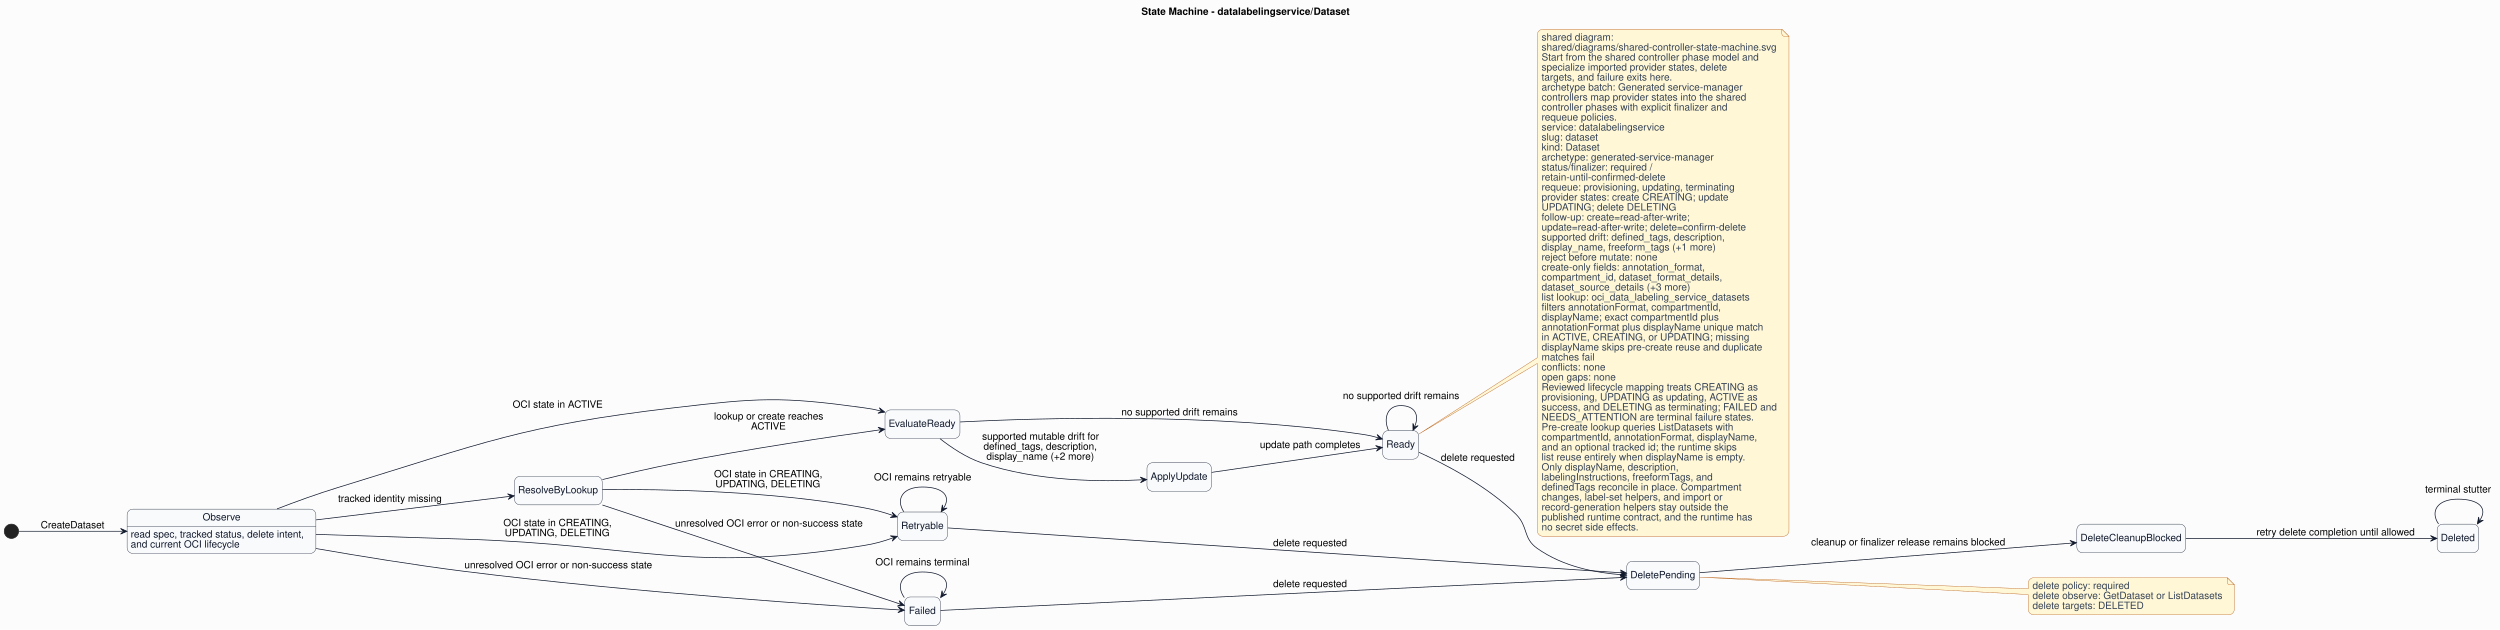
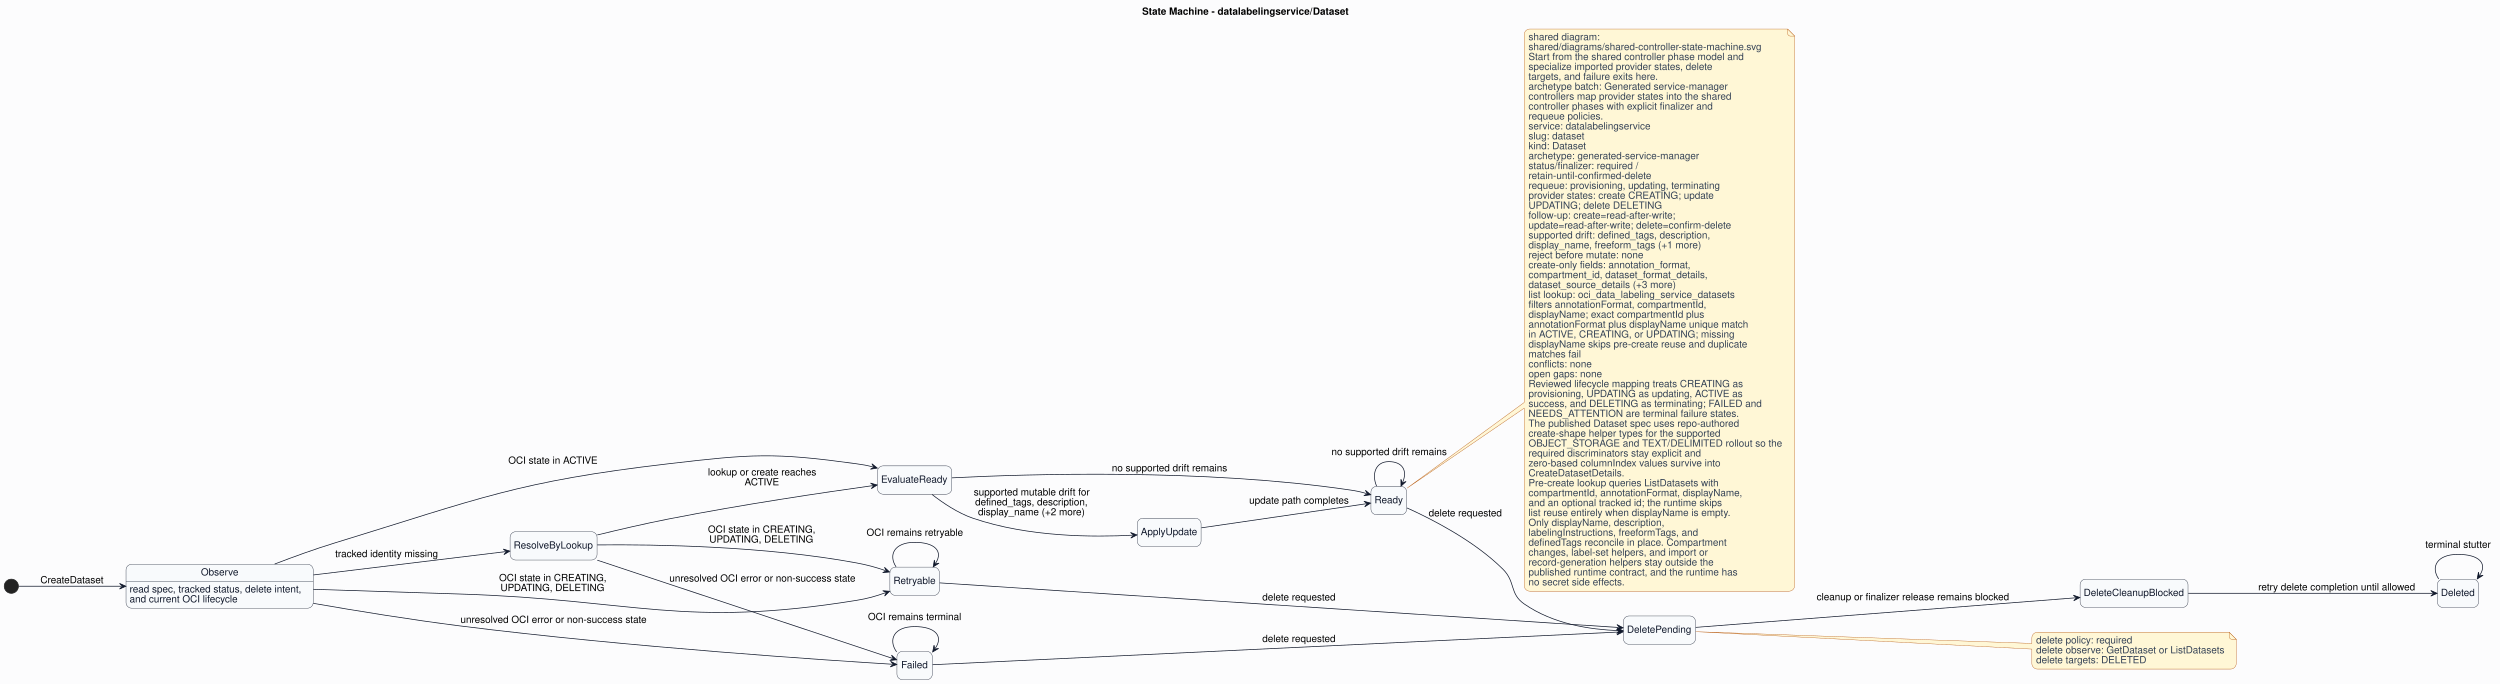
- <svg xmlns="http://www.w3.org/2000/svg" contentStyleType="text/css" data-diagram-type="STATE" height="882px" preserveAspectRatio="none" style="width:3501px;height:882px;background:#FCFCFD;" version="1.1" viewBox="0 0 3501 882" width="3501px" zoomAndPan="magnify">
+ <svg xmlns="http://www.w3.org/2000/svg" contentStyleType="text/css" data-diagram-type="STATE" height="966px" preserveAspectRatio="none" style="width:3531px;height:966px;background:#FCFCFD;" version="1.1" viewBox="0 0 3531 966" width="3531px" zoomAndPan="magnify">
  <defs />
  <g>
-     <rect fill="#FCFCFD" height="882" style="stroke:none;stroke-width:1;" width="3501" x="0" y="0" />
+     <rect fill="#FCFCFD" height="966" style="stroke:none;stroke-width:1;" width="3531" x="0" y="0" />
    <g class="title" data-source-line="10">
-       <text fill="#000000" font-family="Helvetica" font-size="14" font-weight="bold" lengthAdjust="spacing" textLength="290.999" x="1598.339" y="20.78">State Machine - datalabelingservice/Dataset</text>
+       <text fill="#000000" font-family="Helvetica" font-size="14" font-weight="bold" lengthAdjust="spacing" textLength="290.999" x="1613.099" y="20.78">State Machine - datalabelingservice/Dataset</text>
    </g>
    <g class="entity" data-qualified-name="observe" id="ent0002">
-       <rect fill="#F8FAFC" height="62" rx="8" ry="8" style="stroke:#0F172A;stroke-width:0.5;" width="264.364" x="178" y="713" />
-       <line style="stroke:#0F172A;stroke-width:0.5;" x1="178" x2="442.364" y1="737" y2="737" />
-       <text fill="#0F172A" font-family="Helvetica" font-size="14" lengthAdjust="spacing" textLength="52.91" x="283.727" y="728.78">Observe</text>
-       <text fill="#0F172A" font-family="Helvetica" font-size="14" lengthAdjust="spacing" textLength="244.364" x="183" y="752.78">read spec, tracked status, delete intent,</text>
-       <text fill="#0F172A" font-family="Helvetica" font-size="14" lengthAdjust="spacing" textLength="153.282" x="183" y="766.78">and current OCI lifecycle</text>
-     </g>
-     <rect fill="#F8FAFC" height="40" rx="8" ry="8" style="stroke:#0F172A;stroke-width:0.5;" width="104.951" x="1239.36" y="574" />
-     <text fill="#0F172A" font-family="Helvetica" font-size="14" lengthAdjust="spacing" textLength="94.951" x="1244.36" y="597.78">EvaluateReady</text>
-     <rect fill="#F8FAFC" height="40" rx="8" ry="8" style="stroke:#0F172A;stroke-width:0.5;" width="50.469" x="1936.32" y="603" />
-     <text fill="#0F172A" font-family="Helvetica" font-size="14" lengthAdjust="spacing" textLength="40.469" x="1941.32" y="626.78">Ready</text>
-     <rect fill="#F8FAFC" height="40" rx="8" ry="8" style="stroke:#0F172A;stroke-width:0.5;" width="69.917" x="1256.88" y="717" />
-     <text fill="#0F172A" font-family="Helvetica" font-size="14" lengthAdjust="spacing" textLength="59.917" x="1261.88" y="740.78">Retryable</text>
-     <rect fill="#F8FAFC" height="40" rx="8" ry="8" style="stroke:#0F172A;stroke-width:0.5;" width="50" x="1266.84" y="836" />
-     <text fill="#0F172A" font-family="Helvetica" font-size="14" lengthAdjust="spacing" textLength="38.131" x="1272.775" y="859.78">Failed</text>
-     <rect fill="#F8FAFC" height="40" rx="8" ry="8" style="stroke:#0F172A;stroke-width:0.5;" width="122.848" x="720.44" y="667" />
-     <text fill="#0F172A" font-family="Helvetica" font-size="14" lengthAdjust="spacing" textLength="112.848" x="725.44" y="690.78">ResolveByLookup</text>
-     <rect fill="#F8FAFC" height="40" rx="8" ry="8" style="stroke:#0F172A;stroke-width:0.5;" width="90.165" x="1606.23" y="648" />
-     <text fill="#0F172A" font-family="Helvetica" font-size="14" lengthAdjust="spacing" textLength="80.165" x="1611.23" y="671.78">ApplyUpdate</text>
-     <rect fill="#F8FAFC" height="40" rx="8" ry="8" style="stroke:#0F172A;stroke-width:0.5;" width="101.848" x="2278.1" y="786" />
-     <text fill="#0F172A" font-family="Helvetica" font-size="14" lengthAdjust="spacing" textLength="91.848" x="2283.1" y="809.78">DeletePending</text>
-     <rect fill="#F8FAFC" height="40" rx="8" ry="8" style="stroke:#0F172A;stroke-width:0.5;" width="58.255" x="3412.96" y="734" />
-     <text fill="#0F172A" font-family="Helvetica" font-size="14" lengthAdjust="spacing" textLength="48.255" x="3417.96" y="757.78">Deleted</text>
-     <rect fill="#F8FAFC" height="40" rx="8" ry="8" style="stroke:#0F172A;stroke-width:0.5;" width="152.427" x="2908.4" y="734" />
-     <text fill="#0F172A" font-family="Helvetica" font-size="14" lengthAdjust="spacing" textLength="142.427" x="2913.4" y="757.78">DeleteCleanupBlocked</text>
+       <rect fill="#F8FAFC" height="62" rx="8" ry="8" style="stroke:#0F172A;stroke-width:0.5;" width="264.364" x="178" y="797" />
+       <line style="stroke:#0F172A;stroke-width:0.5;" x1="178" x2="442.364" y1="821" y2="821" />
+       <text fill="#0F172A" font-family="Helvetica" font-size="14" lengthAdjust="spacing" textLength="52.91" x="283.727" y="812.78">Observe</text>
+       <text fill="#0F172A" font-family="Helvetica" font-size="14" lengthAdjust="spacing" textLength="244.364" x="183" y="836.78">read spec, tracked status, delete intent,</text>
+       <text fill="#0F172A" font-family="Helvetica" font-size="14" lengthAdjust="spacing" textLength="153.282" x="183" y="850.78">and current OCI lifecycle</text>
+     </g>
+     <rect fill="#F8FAFC" height="40" rx="8" ry="8" style="stroke:#0F172A;stroke-width:0.5;" width="104.951" x="1239.36" y="658" />
+     <text fill="#0F172A" font-family="Helvetica" font-size="14" lengthAdjust="spacing" textLength="94.951" x="1244.36" y="681.78">EvaluateReady</text>
+     <rect fill="#F8FAFC" height="40" rx="8" ry="8" style="stroke:#0F172A;stroke-width:0.5;" width="50.469" x="1936.32" y="687" />
+     <text fill="#0F172A" font-family="Helvetica" font-size="14" lengthAdjust="spacing" textLength="40.469" x="1941.32" y="710.78">Ready</text>
+     <rect fill="#F8FAFC" height="40" rx="8" ry="8" style="stroke:#0F172A;stroke-width:0.5;" width="69.917" x="1256.88" y="801" />
+     <text fill="#0F172A" font-family="Helvetica" font-size="14" lengthAdjust="spacing" textLength="59.917" x="1261.88" y="824.78">Retryable</text>
+     <rect fill="#F8FAFC" height="40" rx="8" ry="8" style="stroke:#0F172A;stroke-width:0.5;" width="50" x="1266.84" y="920" />
+     <text fill="#0F172A" font-family="Helvetica" font-size="14" lengthAdjust="spacing" textLength="38.131" x="1272.775" y="943.78">Failed</text>
+     <rect fill="#F8FAFC" height="40" rx="8" ry="8" style="stroke:#0F172A;stroke-width:0.5;" width="122.848" x="720.44" y="751" />
+     <text fill="#0F172A" font-family="Helvetica" font-size="14" lengthAdjust="spacing" textLength="112.848" x="725.44" y="774.78">ResolveByLookup</text>
+     <rect fill="#F8FAFC" height="40" rx="8" ry="8" style="stroke:#0F172A;stroke-width:0.5;" width="90.165" x="1606.23" y="732" />
+     <text fill="#0F172A" font-family="Helvetica" font-size="14" lengthAdjust="spacing" textLength="80.165" x="1611.23" y="755.78">ApplyUpdate</text>
+     <rect fill="#F8FAFC" height="40" rx="8" ry="8" style="stroke:#0F172A;stroke-width:0.5;" width="101.848" x="2292.86" y="870" />
+     <text fill="#0F172A" font-family="Helvetica" font-size="14" lengthAdjust="spacing" textLength="91.848" x="2297.86" y="893.78">DeletePending</text>
+     <rect fill="#F8FAFC" height="40" rx="8" ry="8" style="stroke:#0F172A;stroke-width:0.5;" width="58.255" x="3442.48" y="818" />
+     <text fill="#0F172A" font-family="Helvetica" font-size="14" lengthAdjust="spacing" textLength="48.255" x="3447.48" y="841.78">Deleted</text>
+     <rect fill="#F8FAFC" height="40" rx="8" ry="8" style="stroke:#0F172A;stroke-width:0.5;" width="152.427" x="2937.92" y="818" />
+     <text fill="#0F172A" font-family="Helvetica" font-size="14" lengthAdjust="spacing" textLength="142.427" x="2942.92" y="841.78">DeleteCleanupBlocked</text>
    <g class="start_entity" data-qualified-name=".start." data-source-line="31" id="ent0002">
-       <ellipse cx="16" cy="744" fill="#222222" rx="10" ry="10" style="stroke:#222222;stroke-width:1;" />
+       <ellipse cx="16" cy="828" fill="#222222" rx="10" ry="10" style="stroke:#222222;stroke-width:1;" />
    </g>
    <g class="entity" data-qualified-name="GMN2" data-source-line="52" id="ent0003">
-       <path d="M2152.78,49 L2152.78,500.96 L1987.1,607.75 L2152.78,508.96 L2152.78,743 A8,8 0 0 0 2160.78,751 L2497.261,751 A8,8 0 0 0 2505.261,743 L2505.261,51 L2495.261,41 L2160.78,41 A8,8 0 0 0 2152.78,49" fill="#FFF7D6" style="stroke:#B45309;stroke-width:0.5;" />
-       <path d="M2495.261,41 L2495.261,47 A4,4 0 0 0 2499.261,51 L2505.261,51 L2495.261,41" fill="#FFF7D6" style="stroke:#B45309;stroke-width:0.5;" />
+       <path d="M2152.78,49 L2152.78,568.46 L1987.21,689.56 L2152.78,576.46 L2152.78,827 A8,8 0 0 0 2160.78,835 L2526.779,835 A8,8 0 0 0 2534.779,827 L2534.779,51 L2524.779,41 L2160.78,41 A8,8 0 0 0 2152.78,49" fill="#FFF7D6" style="stroke:#B45309;stroke-width:0.5;" />
+       <path d="M2524.779,41 L2524.779,47 A4,4 0 0 0 2528.779,51 L2534.779,51 L2524.779,41" fill="#FFF7D6" style="stroke:#B45309;stroke-width:0.5;" />
      <text fill="#334155" font-family="Helvetica" font-size="14" lengthAdjust="spacing" textLength="101.165" x="2158.78" y="56.78">shared diagram:</text>
      <text fill="#334155" font-family="Helvetica" font-size="14" lengthAdjust="spacing" textLength="331.481" x="2158.78" y="70.78">shared/diagrams/shared-controller-state-machine.svg</text>
      <text fill="#334155" font-family="Helvetica" font-size="14" lengthAdjust="spacing" textLength="304.274" x="2158.78" y="84.78">Start from the shared controller phase model and</text>
      <text fill="#334155" font-family="Helvetica" font-size="14" lengthAdjust="spacing" textLength="261.468" x="2158.78" y="98.78">specialize imported provider states, delete</text>
      <text fill="#334155" font-family="Helvetica" font-size="14" lengthAdjust="spacing" textLength="184.434" x="2158.78" y="112.78">targets, and failure exits here.</text>
      <text fill="#334155" font-family="Helvetica" font-size="14" lengthAdjust="spacing" textLength="281.709" x="2158.78" y="126.78">archetype batch: Generated service-manager</text>
      <text fill="#334155" font-family="Helvetica" font-size="14" lengthAdjust="spacing" textLength="287.923" x="2158.78" y="140.78">controllers map provider states into the shared</text>
      <text fill="#334155" font-family="Helvetica" font-size="14" lengthAdjust="spacing" textLength="261.461" x="2158.78" y="154.78">controller phases with explicit finalizer and</text>
      <text fill="#334155" font-family="Helvetica" font-size="14" lengthAdjust="spacing" textLength="105.848" x="2158.78" y="168.78">requeue policies.</text>
      <text fill="#334155" font-family="Helvetica" font-size="14" lengthAdjust="spacing" textLength="171.978" x="2158.78" y="182.78">service: datalabelingservice</text>
      <text fill="#334155" font-family="Helvetica" font-size="14" lengthAdjust="spacing" textLength="79.386" x="2158.78" y="196.78">slug: dataset</text>
      <text fill="#334155" font-family="Helvetica" font-size="14" lengthAdjust="spacing" textLength="81.71" x="2158.78" y="210.78">kind: Dataset</text>
      <text fill="#334155" font-family="Helvetica" font-size="14" lengthAdjust="spacing" textLength="241.24" x="2158.78" y="224.78">archetype: generated-service-manager</text>
      <text fill="#334155" font-family="Helvetica" font-size="14" lengthAdjust="spacing" textLength="156.406" x="2158.78" y="238.78">status/finalizer: required /</text>
      <text fill="#334155" font-family="Helvetica" font-size="14" lengthAdjust="spacing" textLength="174.303" x="2158.78" y="252.78">retain-until-confirmed-delete</text>
      <text fill="#334155" font-family="Helvetica" font-size="14" lengthAdjust="spacing" textLength="272.398" x="2158.78" y="266.78">requeue: provisioning, updating, terminating</text>
      <text fill="#334155" font-family="Helvetica" font-size="14" lengthAdjust="spacing" textLength="265.337" x="2158.78" y="280.78">provider states: create CREATING; update</text>
      <text fill="#334155" font-family="Helvetica" font-size="14" lengthAdjust="spacing" textLength="192.165" x="2158.78" y="294.78">UPDATING; delete DELETING</text>
      <text fill="#334155" font-family="Helvetica" font-size="14" lengthAdjust="spacing" textLength="209.699" x="2158.78" y="308.78">follow-up: create=read-after-write;</text>
      <text fill="#334155" font-family="Helvetica" font-size="14" lengthAdjust="spacing" textLength="288.716" x="2158.78" y="322.78">update=read-after-write; delete=confirm-delete</text>
      <text fill="#334155" font-family="Helvetica" font-size="14" lengthAdjust="spacing" textLength="256.826" x="2158.78" y="336.78">supported drift: defined_tags, description,</text>
      <text fill="#334155" font-family="Helvetica" font-size="14" lengthAdjust="spacing" textLength="245.499" x="2158.78" y="350.78">display_name, freeform_tags (+1 more)</text>
      <text fill="#334155" font-family="Helvetica" font-size="14" lengthAdjust="spacing" textLength="163.434" x="2158.78" y="364.78">reject before mutate: none</text>
      <text fill="#334155" font-family="Helvetica" font-size="14" lengthAdjust="spacing" textLength="230.351" x="2158.78" y="378.78">create-only fields: annotation_format,</text>
      <text fill="#334155" font-family="Helvetica" font-size="14" lengthAdjust="spacing" textLength="253.689" x="2158.78" y="392.78">compartment_id, dataset_format_details,</text>
      <text fill="#334155" font-family="Helvetica" font-size="14" lengthAdjust="spacing" textLength="208.947" x="2158.78" y="406.78">dataset_source_details (+3 more)</text>
      <text fill="#334155" font-family="Helvetica" font-size="14" lengthAdjust="spacing" textLength="291.853" x="2158.78" y="420.78">list lookup: oci_data_labeling_service_datasets</text>
      <text fill="#334155" font-family="Helvetica" font-size="14" lengthAdjust="spacing" textLength="252.109" x="2158.78" y="434.78">filters annotationFormat, compartmentId,</text>
      <text fill="#334155" font-family="Helvetica" font-size="14" lengthAdjust="spacing" textLength="248.999" x="2158.78" y="448.78">displayName; exact compartmentId plus</text>
      <text fill="#334155" font-family="Helvetica" font-size="14" lengthAdjust="spacing" textLength="312.06" x="2158.78" y="462.78">annotationFormat plus displayName unique match</text>
      <text fill="#334155" font-family="Helvetica" font-size="14" lengthAdjust="spacing" textLength="297.158" x="2158.78" y="476.78">in ACTIVE, CREATING, or UPDATING; missing</text>
      <text fill="#334155" font-family="Helvetica" font-size="14" lengthAdjust="spacing" textLength="310.495" x="2158.78" y="490.78">displayName skips pre-create reuse and duplicate</text>
      <text fill="#334155" font-family="Helvetica" font-size="14" lengthAdjust="spacing" textLength="74.696" x="2158.78" y="504.78">matches fail</text>
      <text fill="#334155" font-family="Helvetica" font-size="14" lengthAdjust="spacing" textLength="89.496" x="2158.78" y="518.78">conflicts: none</text>
      <text fill="#334155" font-family="Helvetica" font-size="14" lengthAdjust="spacing" textLength="104.316" x="2158.78" y="532.78">open gaps: none</text>
      <text fill="#334155" font-family="Helvetica" font-size="14" lengthAdjust="spacing" textLength="306.558" x="2158.78" y="546.78">Reviewed lifecycle mapping treats CREATING as</text>
      <text fill="#334155" font-family="Helvetica" font-size="14" lengthAdjust="spacing" textLength="308.13" x="2158.78" y="560.78">provisioning, UPDATING as updating, ACTIVE as</text>
      <text fill="#334155" font-family="Helvetica" font-size="14" lengthAdjust="spacing" textLength="331.475" x="2158.78" y="574.78">success, and DELETING as terminating; FAILED and</text>
      <text fill="#334155" font-family="Helvetica" font-size="14" lengthAdjust="spacing" textLength="300.31" x="2158.78" y="588.78">NEEDS_ATTENTION are terminal failure states.</text>
-       <text fill="#334155" font-family="Helvetica" font-size="14" lengthAdjust="spacing" textLength="270.019" x="2158.78" y="602.78">Pre-create lookup queries ListDatasets with</text>
-       <text fill="#334155" font-family="Helvetica" font-size="14" lengthAdjust="spacing" textLength="303.475" x="2158.78" y="616.78">compartmentId, annotationFormat, displayName,</text>
-       <text fill="#334155" font-family="Helvetica" font-size="14" lengthAdjust="spacing" textLength="273.937" x="2158.78" y="630.78">and an optional tracked id; the runtime skips</text>
-       <text fill="#334155" font-family="Helvetica" font-size="14" lengthAdjust="spacing" textLength="287.116" x="2158.78" y="644.78">list reuse entirely when displayName is empty.</text>
-       <text fill="#334155" font-family="Helvetica" font-size="14" lengthAdjust="spacing" textLength="192.972" x="2158.78" y="658.78">Only displayName, description,</text>
-       <text fill="#334155" font-family="Helvetica" font-size="14" lengthAdjust="spacing" textLength="242.013" x="2158.78" y="672.78">labelingInstructions, freeformTags, and</text>
-       <text fill="#334155" font-family="Helvetica" font-size="14" lengthAdjust="spacing" textLength="281.702" x="2158.78" y="686.78">definedTags reconcile in place. Compartment</text>
-       <text fill="#334155" font-family="Helvetica" font-size="14" lengthAdjust="spacing" textLength="253.695" x="2158.78" y="700.78">changes, label-set helpers, and import or</text>
-       <text fill="#334155" font-family="Helvetica" font-size="14" lengthAdjust="spacing" textLength="262.268" x="2158.78" y="714.78">record-generation helpers stay outside the</text>
-       <text fill="#334155" font-family="Helvetica" font-size="14" lengthAdjust="spacing" textLength="295.723" x="2158.78" y="728.78">published runtime contract, and the runtime has</text>
-       <text fill="#334155" font-family="Helvetica" font-size="14" lengthAdjust="spacing" textLength="136.179" x="2158.78" y="742.78">no secret side effects.</text>
-     </g>
-     <g class="entity" data-qualified-name="GMN5" data-source-line="104" id="ent0006">
-       <path d="M2840.27,817 L2840.27,824.62 L2380.23,808.23 L2840.27,832.62 L2840.27,853 A8,8 0 0 0 2848.27,861 L3120.965,861 A8,8 0 0 0 3128.965,853 L3128.965,819 L3118.965,809 L2848.27,809 A8,8 0 0 0 2840.27,817" fill="#FFF7D6" style="stroke:#B45309;stroke-width:0.5;" />
-       <path d="M3118.965,809 L3118.965,815 A4,4 0 0 0 3122.965,819 L3128.965,819 L3118.965,809" fill="#FFF7D6" style="stroke:#B45309;stroke-width:0.5;" />
-       <text fill="#334155" font-family="Helvetica" font-size="14" lengthAdjust="spacing" textLength="136.972" x="2846.27" y="824.78">delete policy: required</text>
-       <text fill="#334155" font-family="Helvetica" font-size="14" lengthAdjust="spacing" textLength="267.695" x="2846.27" y="838.78">delete observe: GetDataset or ListDatasets</text>
-       <text fill="#334155" font-family="Helvetica" font-size="14" lengthAdjust="spacing" textLength="157.185" x="2846.27" y="852.78">delete targets: DELETED</text>
+       <text fill="#334155" font-family="Helvetica" font-size="14" lengthAdjust="spacing" textLength="298.853" x="2158.78" y="602.78">The published Dataset spec uses repo-authored</text>
+       <text fill="#334155" font-family="Helvetica" font-size="14" lengthAdjust="spacing" textLength="271.612" x="2158.78" y="616.78">create-shape helper types for the supported</text>
+       <text fill="#334155" font-family="Helvetica" font-size="14" lengthAdjust="spacing" textLength="360.999" x="2158.78" y="630.78">OBJECT_STORAGE and TEXT/DELIMITED rollout so the</text>
+       <text fill="#334155" font-family="Helvetica" font-size="14" lengthAdjust="spacing" textLength="245.102" x="2158.78" y="644.78">required discriminators stay explicit and</text>
+       <text fill="#334155" font-family="Helvetica" font-size="14" lengthAdjust="spacing" textLength="272.364" x="2158.78" y="658.78">zero-based columnIndex values survive into</text>
+       <text fill="#334155" font-family="Helvetica" font-size="14" lengthAdjust="spacing" textLength="136.951" x="2158.78" y="672.78">CreateDatasetDetails.</text>
+       <text fill="#334155" font-family="Helvetica" font-size="14" lengthAdjust="spacing" textLength="270.019" x="2158.78" y="686.78">Pre-create lookup queries ListDatasets with</text>
+       <text fill="#334155" font-family="Helvetica" font-size="14" lengthAdjust="spacing" textLength="303.475" x="2158.78" y="700.78">compartmentId, annotationFormat, displayName,</text>
+       <text fill="#334155" font-family="Helvetica" font-size="14" lengthAdjust="spacing" textLength="273.937" x="2158.78" y="714.78">and an optional tracked id; the runtime skips</text>
+       <text fill="#334155" font-family="Helvetica" font-size="14" lengthAdjust="spacing" textLength="287.116" x="2158.78" y="728.78">list reuse entirely when displayName is empty.</text>
+       <text fill="#334155" font-family="Helvetica" font-size="14" lengthAdjust="spacing" textLength="192.972" x="2158.78" y="742.78">Only displayName, description,</text>
+       <text fill="#334155" font-family="Helvetica" font-size="14" lengthAdjust="spacing" textLength="242.013" x="2158.78" y="756.78">labelingInstructions, freeformTags, and</text>
+       <text fill="#334155" font-family="Helvetica" font-size="14" lengthAdjust="spacing" textLength="281.702" x="2158.78" y="770.78">definedTags reconcile in place. Compartment</text>
+       <text fill="#334155" font-family="Helvetica" font-size="14" lengthAdjust="spacing" textLength="253.695" x="2158.78" y="784.78">changes, label-set helpers, and import or</text>
+       <text fill="#334155" font-family="Helvetica" font-size="14" lengthAdjust="spacing" textLength="262.268" x="2158.78" y="798.78">record-generation helpers stay outside the</text>
+       <text fill="#334155" font-family="Helvetica" font-size="14" lengthAdjust="spacing" textLength="295.723" x="2158.78" y="812.78">published runtime contract, and the runtime has</text>
+       <text fill="#334155" font-family="Helvetica" font-size="14" lengthAdjust="spacing" textLength="136.179" x="2158.78" y="826.78">no secret side effects.</text>
+     </g>
+     <g class="entity" data-qualified-name="GMN5" data-source-line="110" id="ent0006">
+       <path d="M2869.78,901 L2869.78,908.77 L2395.02,892.18 L2869.78,916.77 L2869.78,937 A8,8 0 0 0 2877.78,945 L3150.475,945 A8,8 0 0 0 3158.475,937 L3158.475,903 L3148.475,893 L2877.78,893 A8,8 0 0 0 2869.78,901" fill="#FFF7D6" style="stroke:#B45309;stroke-width:0.5;" />
+       <path d="M3148.475,893 L3148.475,899 A4,4 0 0 0 3152.475,903 L3158.475,903 L3148.475,893" fill="#FFF7D6" style="stroke:#B45309;stroke-width:0.5;" />
+       <text fill="#334155" font-family="Helvetica" font-size="14" lengthAdjust="spacing" textLength="136.972" x="2875.78" y="908.78">delete policy: required</text>
+       <text fill="#334155" font-family="Helvetica" font-size="14" lengthAdjust="spacing" textLength="267.695" x="2875.78" y="922.78">delete observe: GetDataset or ListDatasets</text>
+       <text fill="#334155" font-family="Helvetica" font-size="14" lengthAdjust="spacing" textLength="157.185" x="2875.78" y="936.78">delete targets: DELETED</text>
    </g>
    <g class="link" data-entity-1="ent0002" data-entity-2="ent0002" data-link-type="dependency" data-source-line="31" id="lnk3">
-       <path d="M26.39,744 C50.27,744 109.83,744 171.82,744" fill="none" id="*start*-to-observe" style="stroke:#0F172A;stroke-width:1;" />
-       <polygon fill="#0F172A" points="177.82,744,168.82,740,172.82,744,168.82,748,177.82,744" style="stroke:#0F172A;stroke-width:1;" />
-       <text fill="#000000" font-family="Helvetica" font-size="14" lengthAdjust="spacing" textLength="90.269" x="57" y="739.78">CreateDataset</text>
+       <path d="M26.39,828 C50.27,828 109.83,828 171.82,828" fill="none" id="*start*-to-observe" style="stroke:#0F172A;stroke-width:1;" />
+       <polygon fill="#0F172A" points="177.82,828,168.82,824,172.82,828,168.82,832,177.82,828" style="stroke:#0F172A;stroke-width:1;" />
+       <text fill="#000000" font-family="Helvetica" font-size="14" lengthAdjust="spacing" textLength="90.269" x="57" y="823.78">CreateDataset</text>
    </g>
    <g class="link" data-entity-1="ent0002" data-entity-2="ent0007" data-link-type="dependency" data-source-line="32" id="lnk4">
-       <path d="M442.64,728.05 C533.55,717.01 644.334,703.573 714.184,695.093" fill="none" id="observe-to-resolve_by_lookup" style="stroke:#0F172A;stroke-width:1;" />
-       <polygon fill="#0F172A" points="720.14,694.37,710.723,691.484,715.176,694.973,711.688,699.426,720.14,694.37" style="stroke:#0F172A;stroke-width:1;" />
-       <text fill="#000000" font-family="Helvetica" font-size="14" lengthAdjust="spacing" textLength="145.503" x="473.36" y="702.84">tracked identity missing</text>
+       <path d="M442.64,812.05 C533.55,801.01 644.334,787.573 714.184,779.093" fill="none" id="observe-to-resolve_by_lookup" style="stroke:#0F172A;stroke-width:1;" />
+       <polygon fill="#0F172A" points="720.14,778.37,710.723,775.484,715.176,778.973,711.688,783.426,720.14,778.37" style="stroke:#0F172A;stroke-width:1;" />
+       <text fill="#000000" font-family="Helvetica" font-size="14" lengthAdjust="spacing" textLength="145.503" x="473.36" y="786.84">tracked identity missing</text>
    </g>
    <g class="link" data-entity-1="ent0007" data-entity-2="ent0003" data-link-type="dependency" data-source-line="33" id="lnk5">
-       <path d="M843.6,671.59 C873.78,664.22 910.87,655.59 944.36,649 C1048.35,628.54 1165.098,611.318 1233.027,601.848" fill="none" id="resolve_by_lookup-to-evaluate_ready" style="stroke:#0F172A;stroke-width:1;" />
-       <polygon fill="#0F172A" points="1238.97,601.02,1229.504,598.301,1234.018,601.71,1230.609,606.224,1238.97,601.02" style="stroke:#0F172A;stroke-width:1;" />
-       <text fill="#000000" font-family="Helvetica" font-size="14" lengthAdjust="spacing" textLength="154.089" x="999.86" y="587.5">lookup or create reaches</text>
-       <text fill="#000000" font-family="Helvetica" font-size="14" lengthAdjust="spacing" textLength="50.565" x="1051.622" y="601.5">ACTIVE</text>
+       <path d="M843.6,755.59 C873.78,748.22 910.87,739.59 944.36,733 C1048.35,712.54 1165.098,695.318 1233.027,685.848" fill="none" id="resolve_by_lookup-to-evaluate_ready" style="stroke:#0F172A;stroke-width:1;" />
+       <polygon fill="#0F172A" points="1238.97,685.02,1229.504,682.301,1234.018,685.71,1230.609,690.224,1238.97,685.02" style="stroke:#0F172A;stroke-width:1;" />
+       <text fill="#000000" font-family="Helvetica" font-size="14" lengthAdjust="spacing" textLength="154.089" x="999.86" y="671.5">lookup or create reaches</text>
+       <text fill="#000000" font-family="Helvetica" font-size="14" lengthAdjust="spacing" textLength="50.565" x="1051.622" y="685.5">ACTIVE</text>
    </g>
    <g class="link" data-entity-1="ent0007" data-entity-2="ent0005" data-link-type="dependency" data-source-line="34" id="lnk6">
-       <path d="M843.47,685.63 C926.68,684.83 1080.64,687.24 1209.36,711 C1225.13,713.91 1236.424,717.046 1250.764,721.956" fill="none" id="resolve_by_lookup-to-retryable" style="stroke:#0F172A;stroke-width:1;" />
-       <polygon fill="#0F172A" points="1256.44,723.9,1249.221,717.2,1251.71,722.28,1246.63,724.769,1256.44,723.9" style="stroke:#0F172A;stroke-width:1;" />
-       <text fill="#000000" font-family="Helvetica" font-size="14" lengthAdjust="spacing" textLength="154.034" x="999.86" y="668.35">OCI state in CREATING,</text>
-       <text fill="#000000" font-family="Helvetica" font-size="14" lengthAdjust="spacing" textLength="150.131" x="1001.812" y="682.35">UPDATING, DELETING</text>
+       <path d="M843.47,769.63 C926.68,768.83 1080.64,771.24 1209.36,795 C1225.13,797.91 1236.424,801.046 1250.764,805.956" fill="none" id="resolve_by_lookup-to-retryable" style="stroke:#0F172A;stroke-width:1;" />
+       <polygon fill="#0F172A" points="1256.44,807.9,1249.221,801.2,1251.71,806.28,1246.63,808.769,1256.44,807.9" style="stroke:#0F172A;stroke-width:1;" />
+       <text fill="#000000" font-family="Helvetica" font-size="14" lengthAdjust="spacing" textLength="154.034" x="999.86" y="752.35">OCI state in CREATING,</text>
+       <text fill="#000000" font-family="Helvetica" font-size="14" lengthAdjust="spacing" textLength="150.131" x="1001.812" y="766.35">UPDATING, DELETING</text>
    </g>
    <g class="link" data-entity-1="ent0007" data-entity-2="ent0006" data-link-type="dependency" data-source-line="35" id="lnk7">
-       <path d="M843.63,707.22 C955.69,744.5 1184.667,820.676 1260.757,845.996" fill="none" id="resolve_by_lookup-to-failed" style="stroke:#0F172A;stroke-width:1;" />
-       <polygon fill="#0F172A" points="1266.45,847.89,1259.173,841.253,1261.706,846.311,1256.647,848.844,1266.45,847.89" style="stroke:#0F172A;stroke-width:1;" />
-       <text fill="#000000" font-family="Helvetica" font-size="14" lengthAdjust="spacing" textLength="263.778" x="945.36" y="737.44">unresolved OCI error or non-success state</text>
+       <path d="M843.63,791.22 C955.69,828.5 1184.667,904.676 1260.757,929.996" fill="none" id="resolve_by_lookup-to-failed" style="stroke:#0F172A;stroke-width:1;" />
+       <polygon fill="#0F172A" points="1266.45,931.89,1259.173,925.253,1261.706,930.311,1256.647,932.844,1266.45,931.89" style="stroke:#0F172A;stroke-width:1;" />
+       <text fill="#000000" font-family="Helvetica" font-size="14" lengthAdjust="spacing" textLength="263.778" x="945.36" y="821.44">unresolved OCI error or non-success state</text>
    </g>
    <g class="link" data-entity-1="ent0002" data-entity-2="ent0003" data-link-type="dependency" data-source-line="36" id="lnk8">
-       <path d="M387.96,712.64 C414.45,702.43 444.47,691.55 472.36,683 C678.5,619.82 730.22,596.06 944.36,571 C1061.34,557.31 1092.7,554.85 1209.36,571 C1219.12,572.35 1223.542,573.063 1233.332,575.603" fill="none" id="observe-to-evaluate_ready" style="stroke:#0F172A;stroke-width:1;" />
-       <polygon fill="#0F172A" points="1239.14,577.11,1231.433,570.978,1234.3,575.854,1229.424,578.722,1239.14,577.11" style="stroke:#0F172A;stroke-width:1;" />
-       <text fill="#000000" font-family="Helvetica" font-size="14" lengthAdjust="spacing" textLength="128.372" x="717.86" y="570.95">OCI state in ACTIVE</text>
+       <path d="M387.96,796.64 C414.45,786.43 444.47,775.55 472.36,767 C678.5,703.82 730.22,680.06 944.36,655 C1061.34,641.31 1092.7,638.85 1209.36,655 C1219.12,656.35 1223.542,657.063 1233.332,659.603" fill="none" id="observe-to-evaluate_ready" style="stroke:#0F172A;stroke-width:1;" />
+       <polygon fill="#0F172A" points="1239.14,661.11,1231.433,654.978,1234.3,659.854,1229.424,662.722,1239.14,661.11" style="stroke:#0F172A;stroke-width:1;" />
+       <text fill="#000000" font-family="Helvetica" font-size="14" lengthAdjust="spacing" textLength="128.372" x="717.86" y="654.95">OCI state in ACTIVE</text>
    </g>
    <g class="link" data-entity-1="ent0002" data-entity-2="ent0005" data-link-type="dependency" data-source-line="37" id="lnk9">
-       <path d="M442.47,748.33 C505.11,750.38 581.11,752.85 649.36,755 C898.16,762.84 963.62,803.66 1209.36,764 C1225.25,761.44 1236.595,758.264 1250.915,753.104" fill="none" id="observe-to-retryable" style="stroke:#0F172A;stroke-width:1;" />
-       <polygon fill="#0F172A" points="1256.56,751.07,1246.737,750.358,1251.856,752.765,1249.449,757.884,1256.56,751.07" style="stroke:#0F172A;stroke-width:1;" />
-       <text fill="#000000" font-family="Helvetica" font-size="14" lengthAdjust="spacing" textLength="154.034" x="704.86" y="736.78">OCI state in CREATING,</text>
-       <text fill="#000000" font-family="Helvetica" font-size="14" lengthAdjust="spacing" textLength="150.131" x="706.812" y="750.78">UPDATING, DELETING</text>
+       <path d="M442.47,832.33 C505.11,834.38 581.11,836.85 649.36,839 C898.16,846.84 963.62,887.66 1209.36,848 C1225.25,845.44 1236.595,842.264 1250.915,837.104" fill="none" id="observe-to-retryable" style="stroke:#0F172A;stroke-width:1;" />
+       <polygon fill="#0F172A" points="1256.56,835.07,1246.737,834.358,1251.856,836.765,1249.449,841.884,1256.56,835.07" style="stroke:#0F172A;stroke-width:1;" />
+       <text fill="#000000" font-family="Helvetica" font-size="14" lengthAdjust="spacing" textLength="154.034" x="704.86" y="820.78">OCI state in CREATING,</text>
+       <text fill="#000000" font-family="Helvetica" font-size="14" lengthAdjust="spacing" textLength="150.131" x="706.812" y="834.78">UPDATING, DELETING</text>
    </g>
    <g class="link" data-entity-1="ent0002" data-entity-2="ent0006" data-link-type="dependency" data-source-line="38" id="lnk10">
-       <path d="M442.53,768.17 C505.02,779.04 580.87,791.35 649.36,800 C889.21,830.28 1175.591,848.994 1260.601,854.194" fill="none" id="observe-to-failed" style="stroke:#0F172A;stroke-width:1;" />
-       <polygon fill="#0F172A" points="1266.59,854.56,1257.851,850.018,1261.599,854.255,1257.363,858.003,1266.59,854.56" style="stroke:#0F172A;stroke-width:1;" />
-       <text fill="#000000" font-family="Helvetica" font-size="14" lengthAdjust="spacing" textLength="263.778" x="650.36" y="795.78">unresolved OCI error or non-success state</text>
+       <path d="M442.53,852.17 C505.02,863.04 580.87,875.35 649.36,884 C889.21,914.28 1175.591,932.994 1260.601,938.194" fill="none" id="observe-to-failed" style="stroke:#0F172A;stroke-width:1;" />
+       <polygon fill="#0F172A" points="1266.59,938.56,1257.851,934.018,1261.599,938.255,1257.363,942.003,1266.59,938.56" style="stroke:#0F172A;stroke-width:1;" />
+       <text fill="#000000" font-family="Helvetica" font-size="14" lengthAdjust="spacing" textLength="263.778" x="650.36" y="879.78">unresolved OCI error or non-success state</text>
    </g>
    <g class="link" data-entity-1="ent0003" data-entity-2="ent0008" data-link-type="dependency" data-source-line="39" id="lnk11">
-       <path d="M1316.4,614.37 C1331.8,626.42 1352.95,640.71 1374.32,648 C1452.52,674.68 1544.238,674.86 1599.938,671.889" fill="none" id="evaluate_ready-to-apply_update" style="stroke:#0F172A;stroke-width:1;" />
-       <polygon fill="#0F172A" points="1605.93,671.57,1596.73,668.055,1600.937,671.836,1597.156,676.043,1605.93,671.57" style="stroke:#0F172A;stroke-width:1;" />
-       <text fill="#000000" font-family="Helvetica" font-size="14" lengthAdjust="spacing" textLength="163.42" x="1375.32" y="615.78">supported mutable drift for</text>
-       <text fill="#000000" font-family="Helvetica" font-size="14" lengthAdjust="spacing" textLength="159.551" x="1377.255" y="629.78">defined_tags, description,</text>
-       <text fill="#000000" font-family="Helvetica" font-size="14" lengthAdjust="spacing" textLength="151.348" x="1381.356" y="643.78">display_name (+2 more)</text>
+       <path d="M1316.4,698.37 C1331.8,710.42 1352.95,724.71 1374.32,732 C1452.52,758.68 1544.238,758.86 1599.938,755.889" fill="none" id="evaluate_ready-to-apply_update" style="stroke:#0F172A;stroke-width:1;" />
+       <polygon fill="#0F172A" points="1605.93,755.57,1596.73,752.055,1600.937,755.836,1597.156,760.043,1605.93,755.57" style="stroke:#0F172A;stroke-width:1;" />
+       <text fill="#000000" font-family="Helvetica" font-size="14" lengthAdjust="spacing" textLength="163.42" x="1375.32" y="699.78">supported mutable drift for</text>
+       <text fill="#000000" font-family="Helvetica" font-size="14" lengthAdjust="spacing" textLength="159.551" x="1377.255" y="713.78">defined_tags, description,</text>
+       <text fill="#000000" font-family="Helvetica" font-size="14" lengthAdjust="spacing" textLength="151.348" x="1381.356" y="727.78">display_name (+2 more)</text>
    </g>
    <g class="link" data-entity-1="ent0008" data-entity-2="ent0004" data-link-type="dependency" data-source-line="40" id="lnk12">
-       <path d="M1696.81,661.5 C1762.66,651.89 1877.943,635.056 1929.903,627.476" fill="none" id="apply_update-to-ready" style="stroke:#0F172A;stroke-width:1;" />
-       <polygon fill="#0F172A" points="1935.84,626.61,1926.357,623.951,1930.892,627.332,1927.512,631.867,1935.84,626.61" style="stroke:#0F172A;stroke-width:1;" />
-       <text fill="#000000" font-family="Helvetica" font-size="14" lengthAdjust="spacing" textLength="141.654" x="1764.32" y="627.39">update path completes</text>
+       <path d="M1696.81,745.5 C1762.66,735.89 1877.943,719.056 1929.903,711.476" fill="none" id="apply_update-to-ready" style="stroke:#0F172A;stroke-width:1;" />
+       <polygon fill="#0F172A" points="1935.84,710.61,1926.357,707.951,1930.892,711.332,1927.512,715.867,1935.84,710.61" style="stroke:#0F172A;stroke-width:1;" />
+       <text fill="#000000" font-family="Helvetica" font-size="14" lengthAdjust="spacing" textLength="141.654" x="1764.32" y="711.39">update path completes</text>
    </g>
    <g class="link" data-entity-1="ent0003" data-entity-2="ent0004" data-link-type="dependency" data-source-line="41" id="lnk13">
-       <path d="M1344.5,590.91 C1450.51,585.5 1700,577.59 1906.32,608 C1916.17,609.45 1921.031,610.446 1930.231,613.136" fill="none" id="evaluate_ready-to-ready" style="stroke:#0F172A;stroke-width:1;" />
-       <polygon fill="#0F172A" points="1935.99,614.82,1928.474,608.455,1931.191,613.417,1926.229,616.134,1935.99,614.82" style="stroke:#0F172A;stroke-width:1;" />
-       <text fill="#000000" font-family="Helvetica" font-size="14" lengthAdjust="spacing" textLength="162.641" x="1570.32" y="581.67">no supported drift remains</text>
+       <path d="M1344.5,674.91 C1450.51,669.5 1700,661.59 1906.32,692 C1916.17,693.45 1921.031,694.446 1930.231,697.136" fill="none" id="evaluate_ready-to-ready" style="stroke:#0F172A;stroke-width:1;" />
+       <polygon fill="#0F172A" points="1935.99,698.82,1928.474,692.455,1931.191,697.417,1926.229,700.134,1935.99,698.82" style="stroke:#0F172A;stroke-width:1;" />
+       <text fill="#000000" font-family="Helvetica" font-size="14" lengthAdjust="spacing" textLength="162.641" x="1570.32" y="665.67">no supported drift remains</text>
    </g>
    <g class="link" data-entity-1="ent0004" data-entity-2="ent0004" data-link-type="dependency" data-source-line="42" id="lnk14">
-       <path d="M1944.35,602.69 C1937,585.73 1942.74,568 1961.55,568 C1980.36,568 1988.486,580.225 1981.136,597.185" fill="none" id="ready-to-ready" style="stroke:#0F172A;stroke-width:1;" />
-       <polygon fill="#0F172A" points="1978.75,602.69,1985.999,596.023,1980.738,598.102,1978.659,592.842,1978.75,602.69" style="stroke:#0F172A;stroke-width:1;" />
-       <text fill="#000000" font-family="Helvetica" font-size="14" lengthAdjust="spacing" textLength="162.641" x="1880.55" y="558.78">no supported drift remains</text>
+       <path d="M1944.35,686.69 C1937,669.73 1942.74,652 1961.55,652 C1980.36,652 1988.486,664.225 1981.136,681.185" fill="none" id="ready-to-ready" style="stroke:#0F172A;stroke-width:1;" />
+       <polygon fill="#0F172A" points="1978.75,686.69,1985.999,680.023,1980.738,682.102,1978.659,676.842,1978.75,686.69" style="stroke:#0F172A;stroke-width:1;" />
+       <text fill="#000000" font-family="Helvetica" font-size="14" lengthAdjust="spacing" textLength="162.641" x="1880.55" y="642.78">no supported drift remains</text>
    </g>
    <g class="link" data-entity-1="ent0005" data-entity-2="ent0005" data-link-type="dependency" data-source-line="43" id="lnk15">
-       <path d="M1265.63,716.69 C1254.42,699.73 1263.16,682 1291.84,682 C1320.52,682 1332.556,694.723 1321.356,711.683" fill="none" id="retryable-to-retryable" style="stroke:#0F172A;stroke-width:1;" />
-       <polygon fill="#0F172A" points="1318.05,716.69,1326.347,711.384,1320.805,712.518,1319.672,706.976,1318.05,716.69" style="stroke:#0F172A;stroke-width:1;" />
-       <text fill="#000000" font-family="Helvetica" font-size="14" lengthAdjust="spacing" textLength="136.931" x="1223.84" y="672.78">OCI remains retryable</text>
+       <path d="M1265.63,800.69 C1254.42,783.73 1263.16,766 1291.84,766 C1320.52,766 1332.556,778.723 1321.356,795.683" fill="none" id="retryable-to-retryable" style="stroke:#0F172A;stroke-width:1;" />
+       <polygon fill="#0F172A" points="1318.05,800.69,1326.347,795.384,1320.805,796.518,1319.672,790.976,1318.05,800.69" style="stroke:#0F172A;stroke-width:1;" />
+       <text fill="#000000" font-family="Helvetica" font-size="14" lengthAdjust="spacing" textLength="136.931" x="1223.84" y="756.78">OCI remains retryable</text>
    </g>
    <g class="link" data-entity-1="ent0006" data-entity-2="ent0006" data-link-type="dependency" data-source-line="44" id="lnk16">
-       <path d="M1266.41,836.83 C1254.04,819.53 1262.52,801 1291.84,801 C1321.16,801 1333.13,814.649 1320.76,831.949" fill="none" id="failed-to-failed" style="stroke:#0F172A;stroke-width:1;" />
-       <polygon fill="#0F172A" points="1317.27,836.83,1325.758,831.836,1320.178,832.763,1319.251,827.182,1317.27,836.83" style="stroke:#0F172A;stroke-width:1;" />
-       <text fill="#000000" font-family="Helvetica" font-size="14" lengthAdjust="spacing" textLength="132.255" x="1225.84" y="791.78">OCI remains terminal</text>
+       <path d="M1266.41,920.83 C1254.04,903.53 1262.52,885 1291.84,885 C1321.16,885 1333.13,898.649 1320.76,915.949" fill="none" id="failed-to-failed" style="stroke:#0F172A;stroke-width:1;" />
+       <polygon fill="#0F172A" points="1317.27,920.83,1325.758,915.836,1320.178,916.763,1319.251,911.182,1317.27,920.83" style="stroke:#0F172A;stroke-width:1;" />
+       <text fill="#000000" font-family="Helvetica" font-size="14" lengthAdjust="spacing" textLength="132.255" x="1225.84" y="875.78">OCI remains terminal</text>
    </g>
    <g class="link" data-entity-1="ent0004" data-entity-2="ent0009" data-link-type="dependency" data-source-line="45" id="lnk17">
-       <path d="M1987.2,633.47 C2020.89,648.69 2081.8,679.59 2122.78,720 C2140.7,737.66 2132.21,753.53 2152.78,768 C2189.45,793.79 2234.336,802.149 2271.816,804.909" fill="none" id="ready-to-delete_pending" style="stroke:#0F172A;stroke-width:1;" />
-       <polygon fill="#0F172A" points="2277.8,805.35,2269.118,800.7,2272.814,804.983,2268.53,808.678,2277.8,805.35" style="stroke:#0F172A;stroke-width:1;" />
-       <text fill="#000000" font-family="Helvetica" font-size="14" lengthAdjust="spacing" textLength="104.303" x="2017.78" y="645.36">delete requested</text>
+       <path d="M1987.25,717.41 C2021,732.57 2081.98,763.4 2122.78,804 C2140.89,822.01 2131.81,838.44 2152.78,853 C2193.92,881.56 2245.534,889.18 2286.514,890.75" fill="none" id="ready-to-delete_pending" style="stroke:#0F172A;stroke-width:1;" />
+       <polygon fill="#0F172A" points="2292.51,890.98,2283.67,886.638,2287.514,890.789,2283.363,894.633,2292.51,890.98" style="stroke:#0F172A;stroke-width:1;" />
+       <text fill="#000000" font-family="Helvetica" font-size="14" lengthAdjust="spacing" textLength="104.303" x="2017.78" y="729.26">delete requested</text>
    </g>
    <g class="link" data-entity-1="ent0005" data-entity-2="ent0009" data-link-type="dependency" data-source-line="46" id="lnk18">
-       <path d="M1327.28,739.3 C1480.06,749.48 2090.983,790.201 2271.923,802.261" fill="none" id="retryable-to-delete_pending" style="stroke:#0F172A;stroke-width:1;" />
-       <polygon fill="#0F172A" points="2277.91,802.66,2269.196,798.07,2272.921,802.327,2268.664,806.053,2277.91,802.66" style="stroke:#0F172A;stroke-width:1;" />
-       <text fill="#000000" font-family="Helvetica" font-size="14" lengthAdjust="spacing" textLength="104.303" x="1782.82" y="764.89">delete requested</text>
+       <path d="M1327.18,823.26 C1481.27,833.38 2103.413,874.267 2286.493,886.297" fill="none" id="retryable-to-delete_pending" style="stroke:#0F172A;stroke-width:1;" />
+       <polygon fill="#0F172A" points="2292.48,886.69,2283.762,882.109,2287.491,886.362,2283.237,890.091,2292.48,886.69" style="stroke:#0F172A;stroke-width:1;" />
+       <text fill="#000000" font-family="Helvetica" font-size="14" lengthAdjust="spacing" textLength="104.303" x="1782.82" y="848.1">delete requested</text>
    </g>
    <g class="link" data-entity-1="ent0006" data-entity-2="ent0009" data-link-type="dependency" data-source-line="47" id="lnk19">
-       <path d="M1317.16,854.83 C1450.39,848.39 2086.607,817.659 2271.887,808.71" fill="none" id="failed-to-delete_pending" style="stroke:#0F172A;stroke-width:1;" />
-       <polygon fill="#0F172A" points="2277.88,808.42,2268.698,804.859,2272.886,808.661,2269.084,812.85,2277.88,808.42" style="stroke:#0F172A;stroke-width:1;" />
-       <text fill="#000000" font-family="Helvetica" font-size="14" lengthAdjust="spacing" textLength="104.303" x="1782.82" y="822.19">delete requested</text>
+       <path d="M1317.25,938.84 C1451.95,932.42 2099.257,901.596 2286.527,892.676" fill="none" id="failed-to-delete_pending" style="stroke:#0F172A;stroke-width:1;" />
+       <polygon fill="#0F172A" points="2292.52,892.39,2283.34,888.823,2287.526,892.628,2283.72,896.814,2292.52,892.39" style="stroke:#0F172A;stroke-width:1;" />
+       <text fill="#000000" font-family="Helvetica" font-size="14" lengthAdjust="spacing" textLength="104.303" x="1782.82" y="906.76">delete requested</text>
    </g>
    <g class="link" data-entity-1="ent0009" data-entity-2="ent0011" data-link-type="dependency" data-source-line="48" id="lnk20">
-       <path d="M2380.23,802.01 C2494.19,792.94 2767.009,771.236 2901.979,760.496" fill="none" id="delete_pending-to-delete_cleanup_blocked" style="stroke:#0F172A;stroke-width:1;" />
-       <polygon fill="#0F172A" points="2907.96,760.02,2898.671,756.746,2902.976,760.417,2899.306,764.721,2907.96,760.02" style="stroke:#0F172A;stroke-width:1;" />
-       <text fill="#000000" font-family="Helvetica" font-size="14" lengthAdjust="spacing" textLength="273.144" x="2536.27" y="763.73">cleanup or finalizer release remains blocked</text>
+       <path d="M2395.02,886.09 C2511.36,877.04 2793.878,855.055 2931.618,844.345" fill="none" id="delete_pending-to-delete_cleanup_blocked" style="stroke:#0F172A;stroke-width:1;" />
+       <polygon fill="#0F172A" points="2937.6,843.88,2928.317,840.59,2932.615,844.268,2928.937,848.566,2937.6,843.88" style="stroke:#0F172A;stroke-width:1;" />
+       <text fill="#000000" font-family="Helvetica" font-size="14" lengthAdjust="spacing" textLength="273.144" x="2565.78" y="847.73">cleanup or finalizer release remains blocked</text>
    </g>
    <g class="link" data-entity-1="ent0011" data-entity-2="ent0010" data-link-type="dependency" data-source-line="49" id="lnk21">
-       <path d="M3061.08,754 C3163.98,754 3337.41,754 3406.68,754" fill="none" id="delete_cleanup_blocked-to-deleted" style="stroke:#0F172A;stroke-width:1;" />
-       <polygon fill="#0F172A" points="3412.68,754,3403.68,750,3407.68,754,3403.68,758,3412.68,754" style="stroke:#0F172A;stroke-width:1;" />
-       <text fill="#000000" font-family="Helvetica" font-size="14" lengthAdjust="spacing" textLength="222.565" x="3159.96" y="749.78">retry delete completion until allowed</text>
+       <path d="M3090.6,838 C3193.5,838 3366.93,838 3436.2,838" fill="none" id="delete_cleanup_blocked-to-deleted" style="stroke:#0F172A;stroke-width:1;" />
+       <polygon fill="#0F172A" points="3442.2,838,3433.2,834,3437.2,838,3433.2,842,3442.2,838" style="stroke:#0F172A;stroke-width:1;" />
+       <text fill="#000000" font-family="Helvetica" font-size="14" lengthAdjust="spacing" textLength="222.565" x="3189.48" y="833.78">retry delete completion until allowed</text>
    </g>
    <g class="link" data-entity-1="ent0010" data-entity-2="ent0010" data-link-type="dependency" data-source-line="50" id="lnk22">
-       <path d="M3414.9,733.69 C3403.28,716.73 3412.34,699 3442.09,699 C3471.84,699 3484.291,711.78 3472.671,728.74" fill="none" id="deleted-to-deleted" style="stroke:#0F172A;stroke-width:1;" />
-       <polygon fill="#0F172A" points="3469.28,733.69,3477.667,728.526,3472.106,729.565,3471.067,724.005,3469.28,733.69" style="stroke:#0F172A;stroke-width:1;" />
-       <text fill="#000000" font-family="Helvetica" font-size="14" lengthAdjust="spacing" textLength="92.586" x="3396.09" y="689.78">terminal stutter</text>
+       <path d="M3444.42,817.69 C3432.8,800.73 3441.86,783 3471.61,783 C3501.35,783 3513.811,795.78 3502.191,812.74" fill="none" id="deleted-to-deleted" style="stroke:#0F172A;stroke-width:1;" />
+       <polygon fill="#0F172A" points="3498.8,817.69,3507.187,812.526,3501.626,813.565,3500.587,808.005,3498.8,817.69" style="stroke:#0F172A;stroke-width:1;" />
+       <text fill="#000000" font-family="Helvetica" font-size="14" lengthAdjust="spacing" textLength="92.586" x="3425.61" y="773.78">terminal stutter</text>
    </g>
  </g>
</svg>
